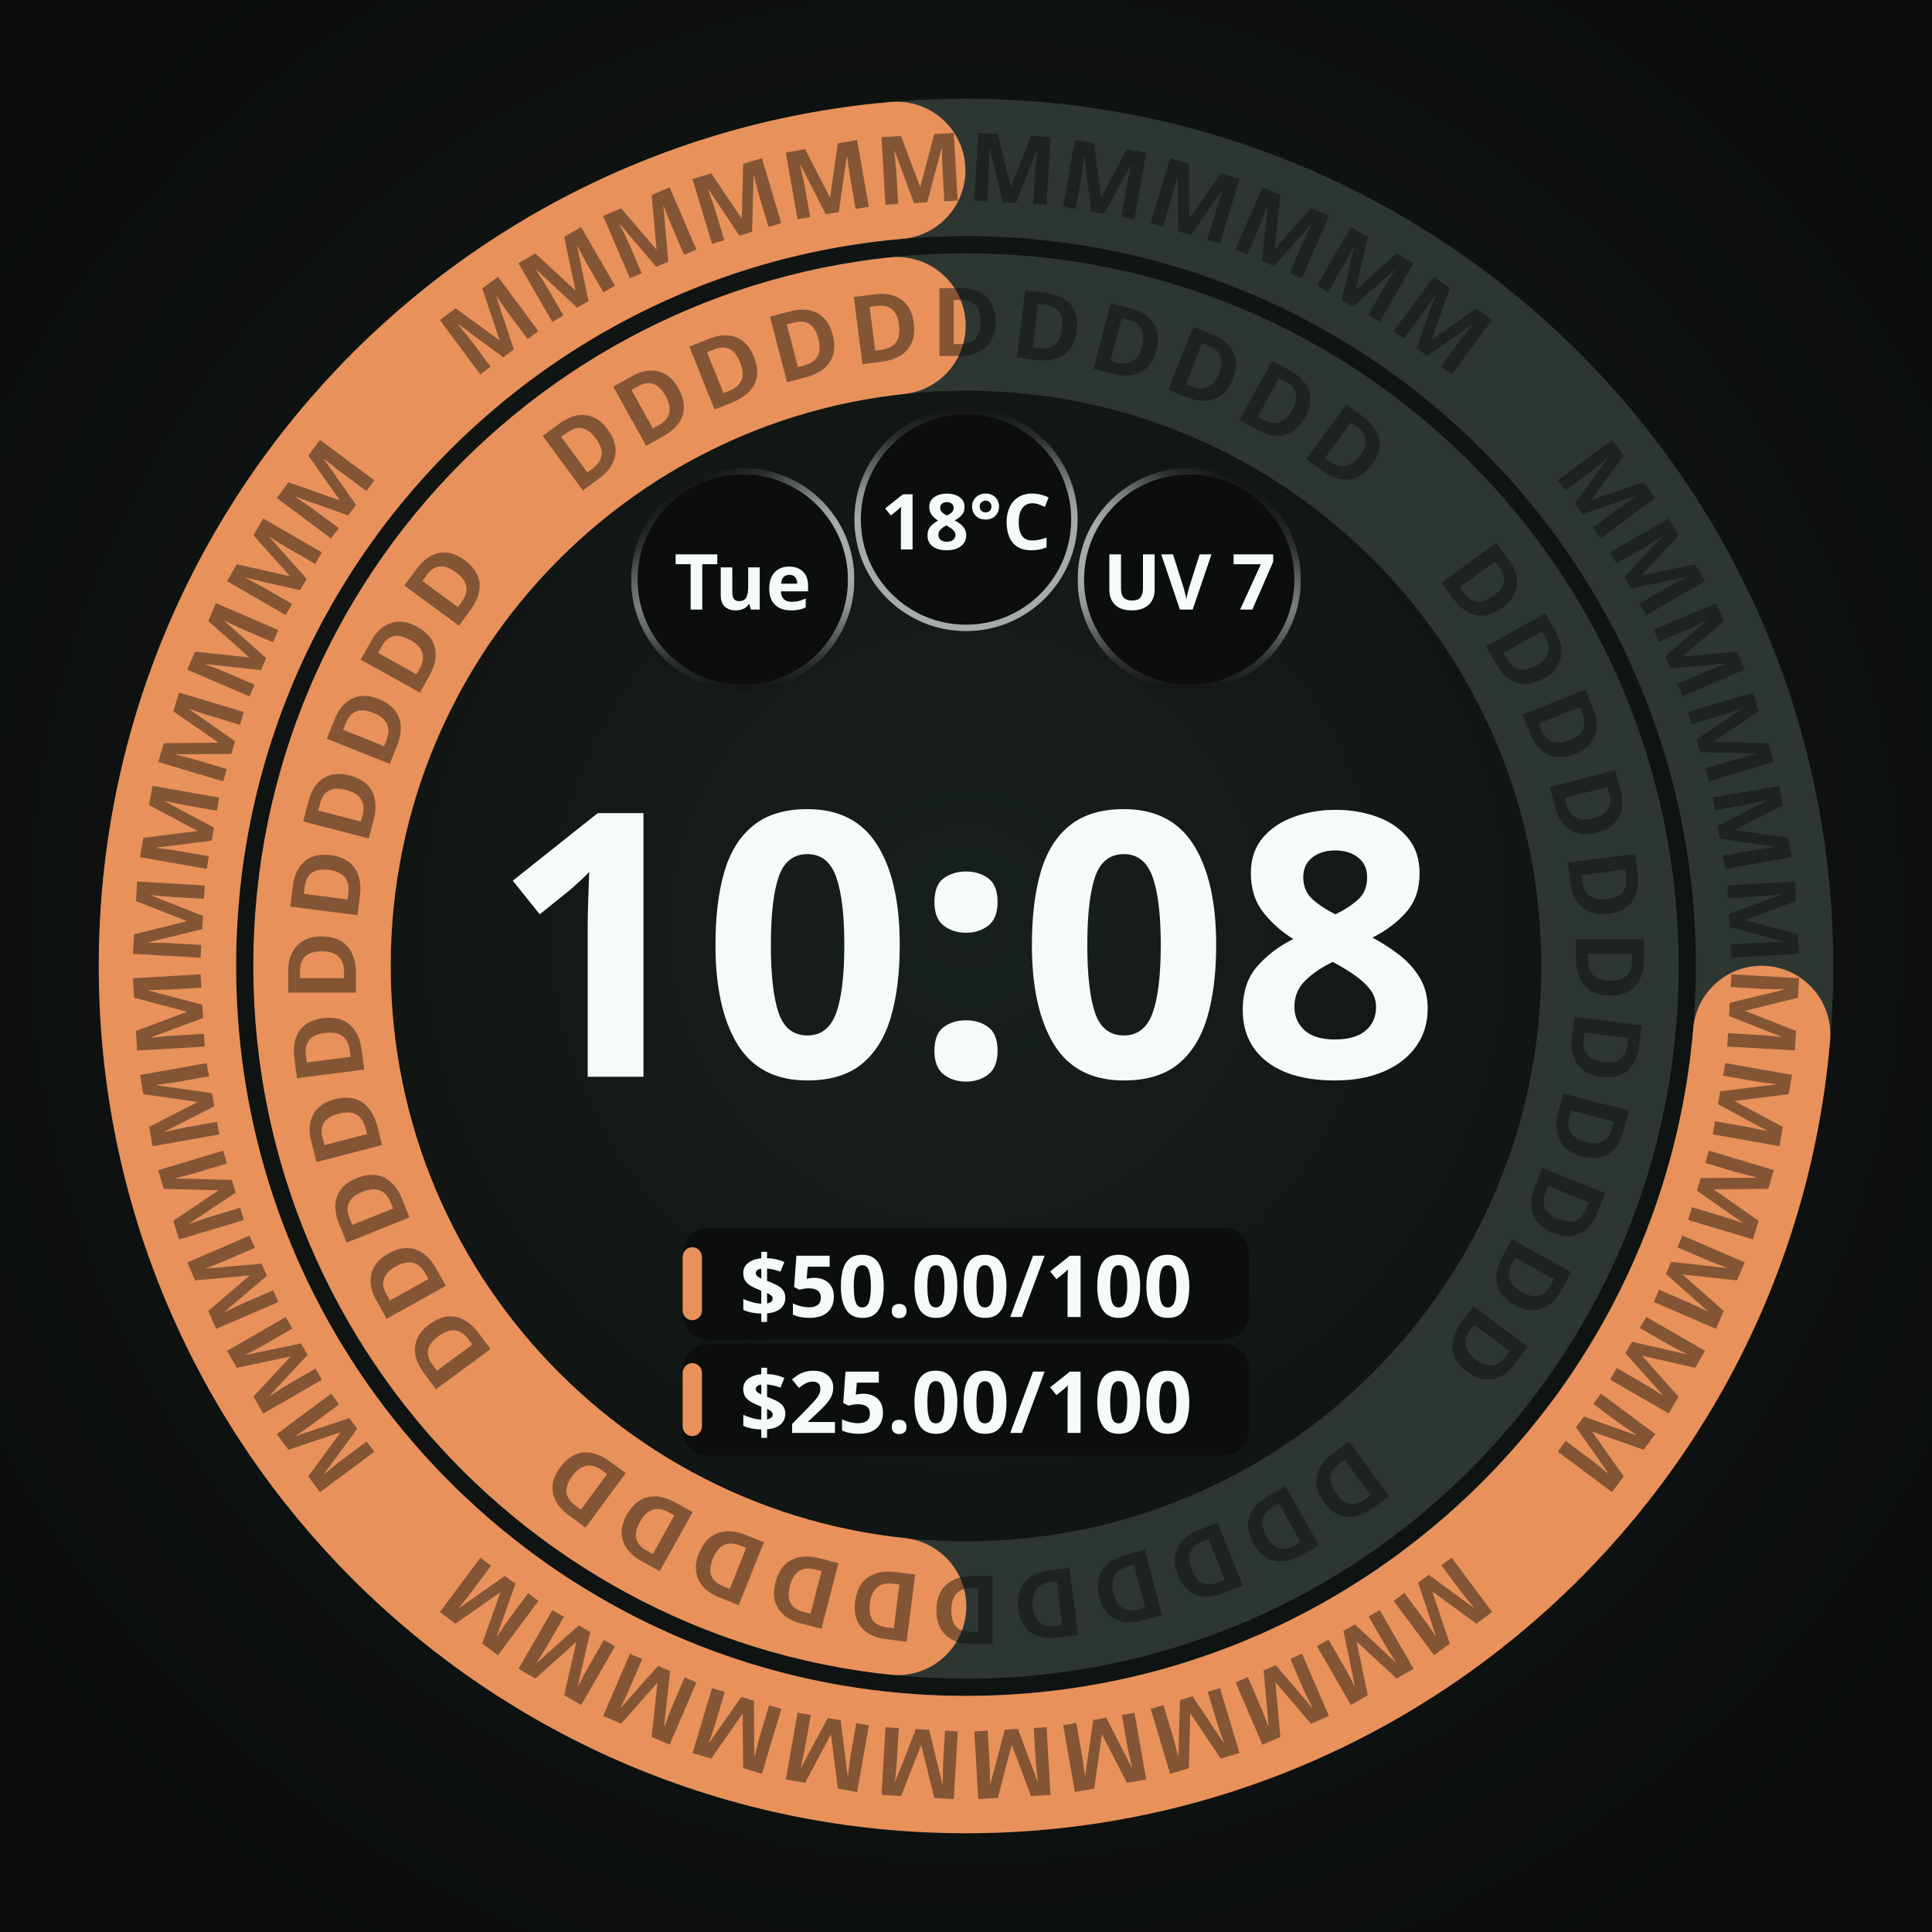
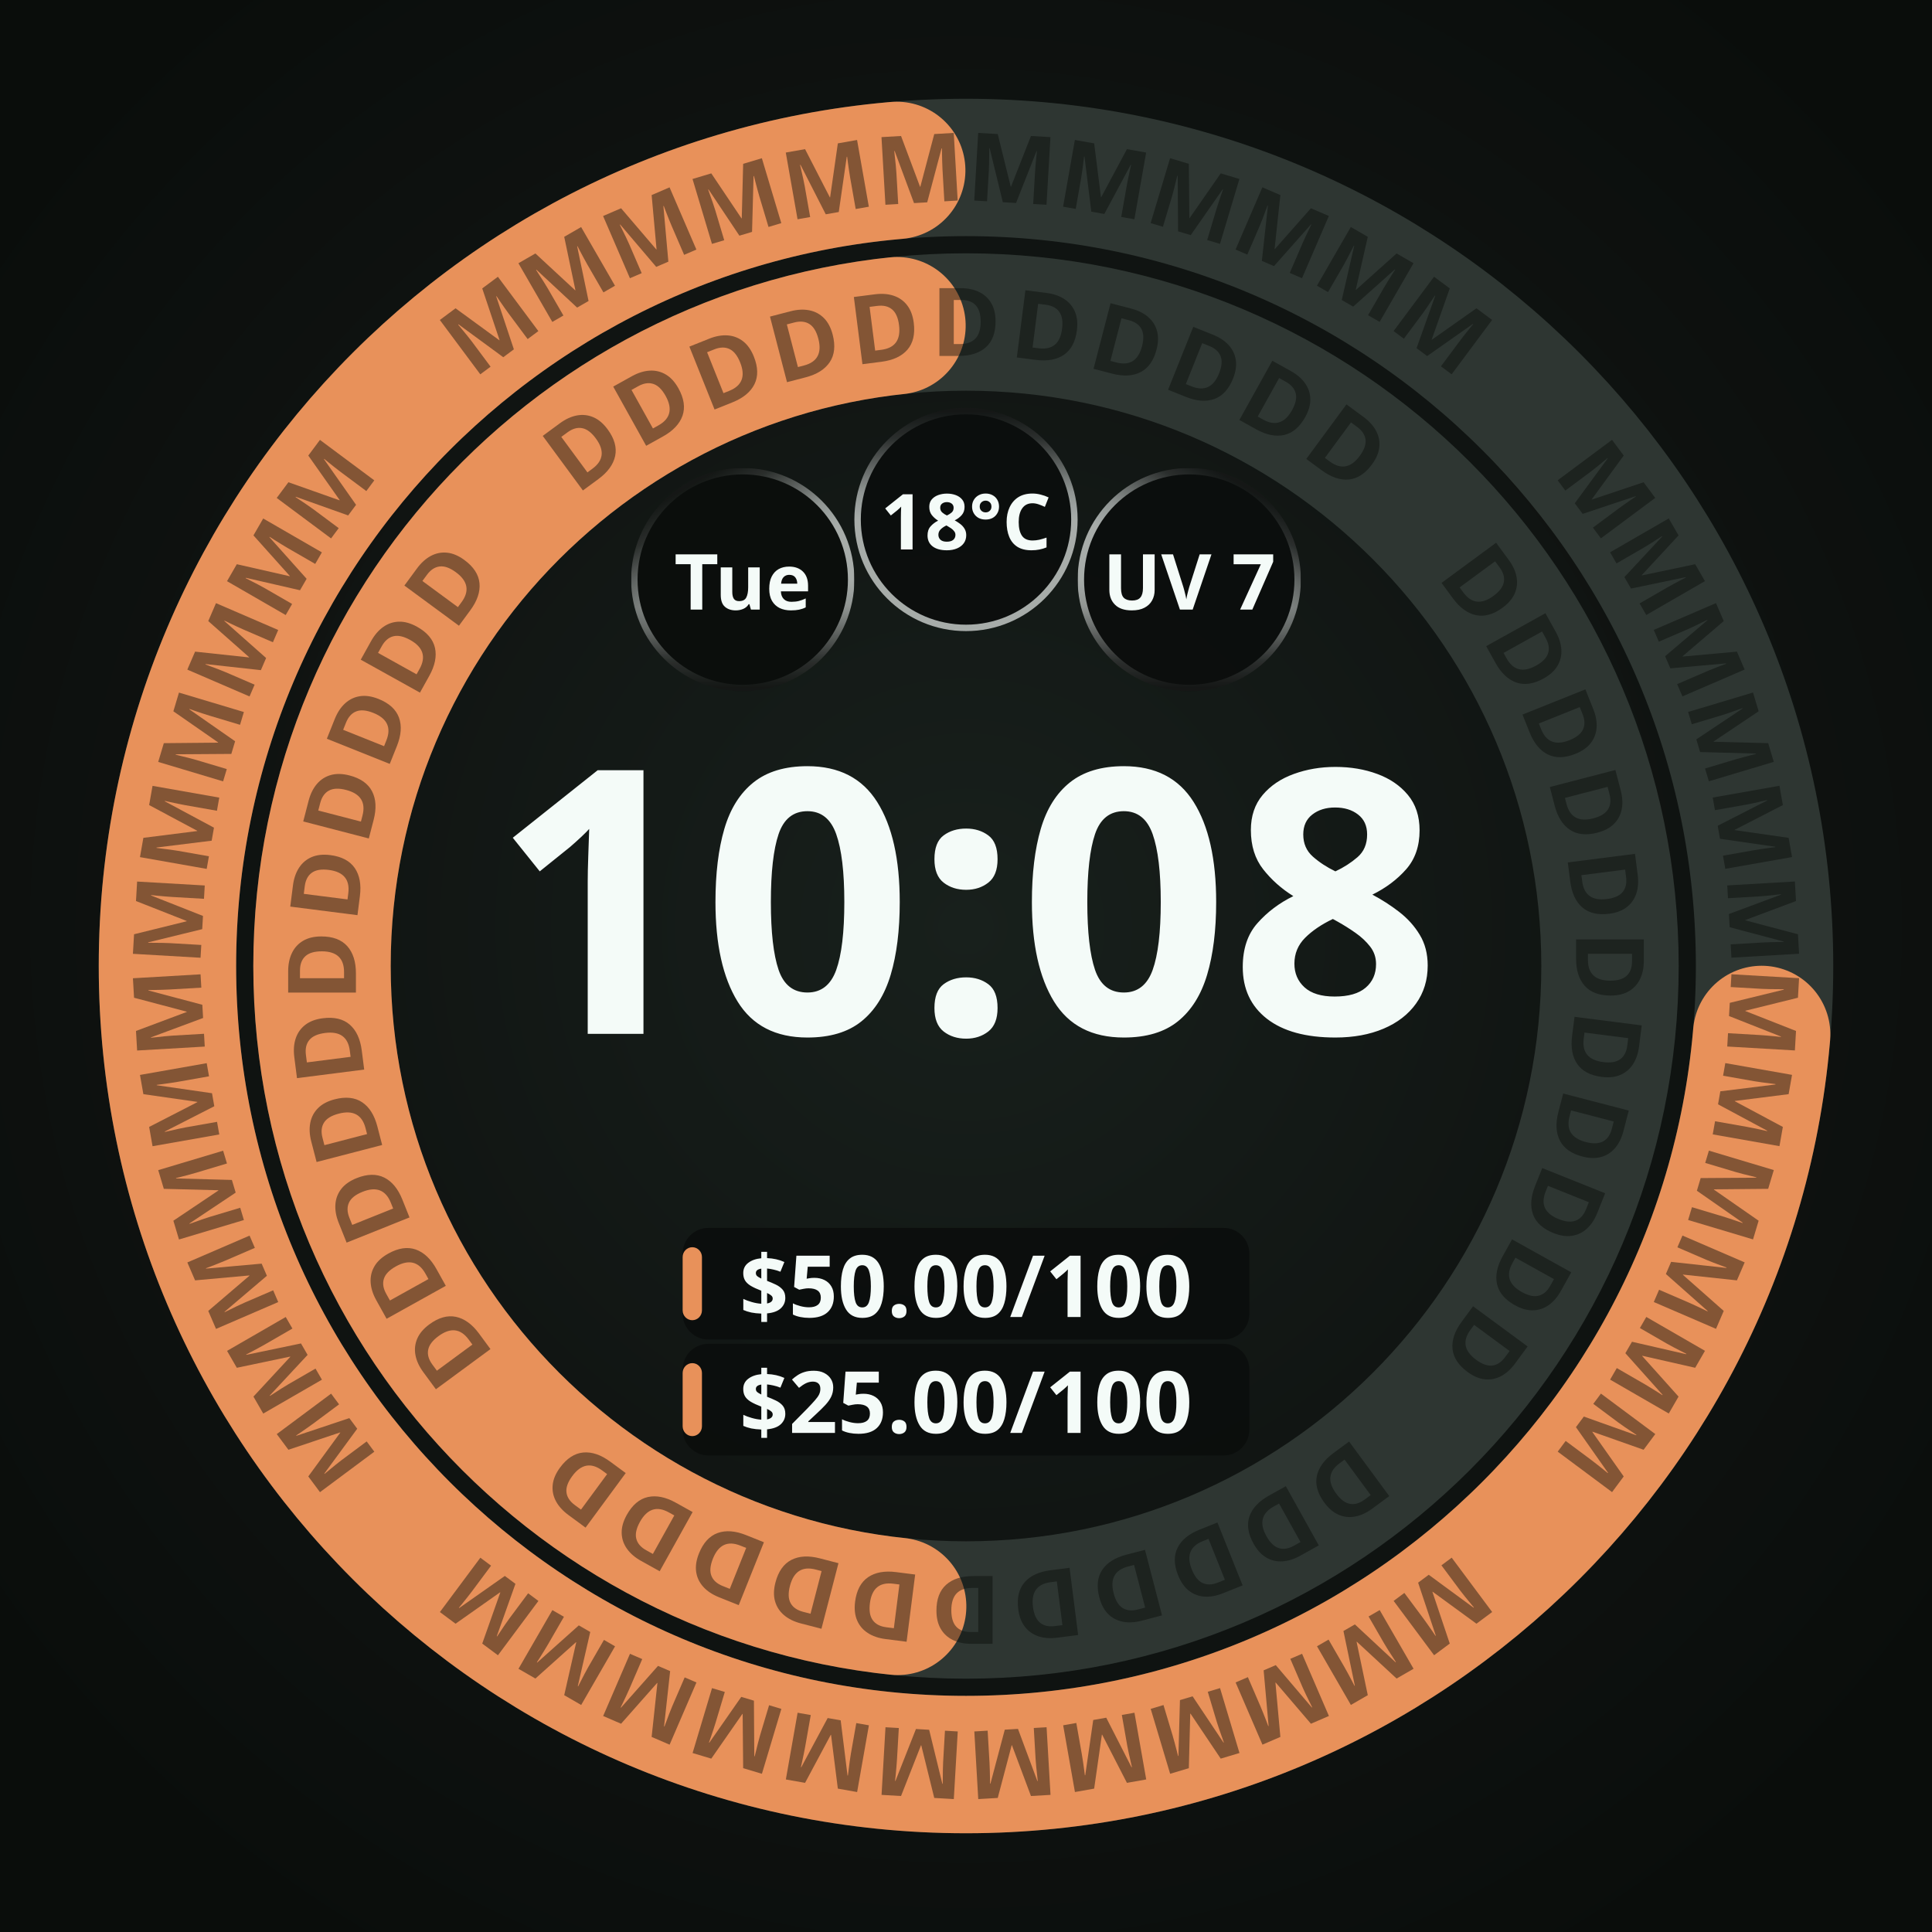
<svg xmlns="http://www.w3.org/2000/svg" width="450" height="450" viewBox="0 0 450 450" role="img" aria-label="Two adaptive budget bands · M">
  <defs>
    <radialGradient id="lift" cx="50%" cy="48%" r="62%">
      <stop offset="0%" stop-color="#18201C" />
      <stop offset="55%" stop-color="#101412" />
      <stop offset="100%" stop-color="#0A0D0B" />
    </radialGradient>
    <radialGradient id="cellRecess" cx="50%" cy="50%" r="50%">
      <stop offset="0%" stop-color="#0B0E0C" />
      <stop offset="55%" stop-color="#0B0E0C" />
      <stop offset="100%" stop-color="#242A27" />
    </radialGradient>
  </defs>
  <rect width="450" height="450" fill="url(#lift)" />
  <circle cx="225" cy="225" r="150" fill="none" stroke="#2E3632" stroke-width="32" />
  <circle cx="225" cy="225" r="150" fill="none" stroke="#E8915A" stroke-width="32" stroke-linecap="round" stroke-dasharray="439.24 942.48" stroke-dashoffset="-487.24" transform="rotate(-90 225 225)" />
  <g font-family="Noto Sans, sans-serif" font-size="22.1" font-weight="700" fill="#0A0D0B" fill-opacity="0.45" text-anchor="middle">
    <text x="225" y="82.9" transform="rotate(53.64 225 225)">D</text>
    <text x="225" y="82.9" transform="rotate(60.91 225 225)">D</text>
    <text x="225" y="82.9" transform="rotate(68.18 225 225)">D</text>
    <text x="225" y="82.9" transform="rotate(75.45 225 225)">D</text>
    <text x="225" y="82.9" transform="rotate(82.73 225 225)">D</text>
    <text x="225" y="82.9" transform="rotate(90.00 225 225)">D</text>
    <text x="225" y="82.9" transform="rotate(97.27 225 225)">D</text>
    <text x="225" y="82.9" transform="rotate(104.55 225 225)">D</text>
    <text x="225" y="82.9" transform="rotate(111.82 225 225)">D</text>
    <text x="225" y="82.9" transform="rotate(119.09 225 225)">D</text>
    <text x="225" y="82.9" transform="rotate(126.36 225 225)">D</text>
    <text x="225" y="82.9" transform="rotate(143.64 225 225)">D</text>
    <text x="225" y="82.9" transform="rotate(150.91 225 225)">D</text>
    <text x="225" y="82.9" transform="rotate(158.18 225 225)">D</text>
    <text x="225" y="82.9" transform="rotate(165.45 225 225)">D</text>
    <text x="225" y="82.9" transform="rotate(172.73 225 225)">D</text>
    <text x="225" y="82.9" transform="rotate(180.00 225 225)">D</text>
    <text x="225" y="82.9" transform="rotate(187.27 225 225)">D</text>
    <text x="225" y="82.9" transform="rotate(194.55 225 225)">D</text>
    <text x="225" y="82.9" transform="rotate(201.82 225 225)">D</text>
    <text x="225" y="82.9" transform="rotate(209.09 225 225)">D</text>
    <text x="225" y="82.9" transform="rotate(216.36 225 225)">D</text>
    <text x="225" y="82.9" transform="rotate(233.64 225 225)">D</text>
    <text x="225" y="82.9" transform="rotate(240.91 225 225)">D</text>
    <text x="225" y="82.9" transform="rotate(248.18 225 225)">D</text>
    <text x="225" y="82.9" transform="rotate(255.45 225 225)">D</text>
    <text x="225" y="82.9" transform="rotate(262.73 225 225)">D</text>
    <text x="225" y="82.9" transform="rotate(270.00 225 225)">D</text>
    <text x="225" y="82.9" transform="rotate(277.27 225 225)">D</text>
    <text x="225" y="82.9" transform="rotate(284.55 225 225)">D</text>
    <text x="225" y="82.9" transform="rotate(291.82 225 225)">D</text>
    <text x="225" y="82.9" transform="rotate(299.09 225 225)">D</text>
    <text x="225" y="82.9" transform="rotate(306.36 225 225)">D</text>
    <text x="225" y="82.9" transform="rotate(323.64 225 225)">D</text>
    <text x="225" y="82.9" transform="rotate(330.91 225 225)">D</text>
    <text x="225" y="82.9" transform="rotate(338.18 225 225)">D</text>
    <text x="225" y="82.9" transform="rotate(345.45 225 225)">D</text>
    <text x="225" y="82.9" transform="rotate(352.73 225 225)">D</text>
    <text x="225" y="82.9" transform="rotate(360.00 225 225)">D</text>
    <text x="225" y="82.9" transform="rotate(367.27 225 225)">D</text>
    <text x="225" y="82.9" transform="rotate(374.55 225 225)">D</text>
    <text x="225" y="82.9" transform="rotate(381.82 225 225)">D</text>
    <text x="225" y="82.9" transform="rotate(389.09 225 225)">D</text>
    <text x="225" y="82.9" transform="rotate(396.36 225 225)">D</text>
  </g>
  <circle cx="225" cy="225" r="186" fill="none" stroke="#2E3632" stroke-width="32" />
  <circle cx="225" cy="225" r="186" fill="none" stroke="#E8915A" stroke-width="32" stroke-linecap="round" stroke-dasharray="844.50 1168.67" stroke-dashoffset="-308.17" transform="rotate(-90 225 225)" />
  <g font-family="Noto Sans, sans-serif" font-size="22.1" font-weight="700" fill="#0A0D0B" fill-opacity="0.45" text-anchor="middle">
    <text x="225" y="46.9" transform="rotate(53.33 225 225)">M</text>
    <text x="225" y="46.9" transform="rotate(60.00 225 225)">M</text>
    <text x="225" y="46.9" transform="rotate(66.67 225 225)">M</text>
    <text x="225" y="46.9" transform="rotate(73.33 225 225)">M</text>
    <text x="225" y="46.9" transform="rotate(80.00 225 225)">M</text>
    <text x="225" y="46.9" transform="rotate(86.67 225 225)">M</text>
    <text x="225" y="46.9" transform="rotate(93.33 225 225)">M</text>
    <text x="225" y="46.9" transform="rotate(100.00 225 225)">M</text>
    <text x="225" y="46.9" transform="rotate(106.67 225 225)">M</text>
    <text x="225" y="46.9" transform="rotate(113.33 225 225)">M</text>
    <text x="225" y="46.9" transform="rotate(120.00 225 225)">M</text>
    <text x="225" y="46.9" transform="rotate(126.67 225 225)">M</text>
    <text x="225" y="46.9" transform="rotate(143.33 225 225)">M</text>
    <text x="225" y="46.9" transform="rotate(150.00 225 225)">M</text>
    <text x="225" y="46.9" transform="rotate(156.67 225 225)">M</text>
    <text x="225" y="46.9" transform="rotate(163.33 225 225)">M</text>
    <text x="225" y="46.9" transform="rotate(170.00 225 225)">M</text>
    <text x="225" y="46.9" transform="rotate(176.67 225 225)">M</text>
    <text x="225" y="46.9" transform="rotate(183.33 225 225)">M</text>
    <text x="225" y="46.9" transform="rotate(190.00 225 225)">M</text>
    <text x="225" y="46.9" transform="rotate(196.67 225 225)">M</text>
    <text x="225" y="46.9" transform="rotate(203.33 225 225)">M</text>
    <text x="225" y="46.9" transform="rotate(210.00 225 225)">M</text>
    <text x="225" y="46.9" transform="rotate(216.67 225 225)">M</text>
    <text x="225" y="46.9" transform="rotate(233.33 225 225)">M</text>
    <text x="225" y="46.9" transform="rotate(240.00 225 225)">M</text>
    <text x="225" y="46.9" transform="rotate(246.67 225 225)">M</text>
    <text x="225" y="46.9" transform="rotate(253.33 225 225)">M</text>
    <text x="225" y="46.9" transform="rotate(260.00 225 225)">M</text>
    <text x="225" y="46.9" transform="rotate(266.67 225 225)">M</text>
    <text x="225" y="46.9" transform="rotate(273.33 225 225)">M</text>
    <text x="225" y="46.9" transform="rotate(280.00 225 225)">M</text>
    <text x="225" y="46.9" transform="rotate(286.67 225 225)">M</text>
    <text x="225" y="46.9" transform="rotate(293.33 225 225)">M</text>
    <text x="225" y="46.9" transform="rotate(300.00 225 225)">M</text>
    <text x="225" y="46.9" transform="rotate(306.67 225 225)">M</text>
    <text x="225" y="46.9" transform="rotate(323.33 225 225)">M</text>
    <text x="225" y="46.9" transform="rotate(330.00 225 225)">M</text>
    <text x="225" y="46.9" transform="rotate(336.67 225 225)">M</text>
    <text x="225" y="46.9" transform="rotate(343.33 225 225)">M</text>
    <text x="225" y="46.9" transform="rotate(350.00 225 225)">M</text>
    <text x="225" y="46.9" transform="rotate(356.67 225 225)">M</text>
    <text x="225" y="46.9" transform="rotate(363.33 225 225)">M</text>
    <text x="225" y="46.9" transform="rotate(370.00 225 225)">M</text>
    <text x="225" y="46.9" transform="rotate(376.67 225 225)">M</text>
    <text x="225" y="46.9" transform="rotate(383.33 225 225)">M</text>
    <text x="225" y="46.9" transform="rotate(390.00 225 225)">M</text>
    <text x="225" y="46.9" transform="rotate(396.67 225 225)">M</text>
  </g>
  <circle cx="173.0" cy="135.0" r="26.0" fill="#0B0E0C" />
  <defs>
    <linearGradient id="cellRing0" gradientUnits="userSpaceOnUse" x1="185.632" y1="156.863" x2="160.368" y2="113.137">
      <stop offset="0" stop-color="#F4FBF8" stop-opacity="0.667" />
      <stop offset="0.5" stop-color="#F4FBF8" stop-opacity="0.667" />
      <stop offset="0.625" stop-color="#F4FBF8" stop-opacity="0.569" />
      <stop offset="0.75" stop-color="#F4FBF8" stop-opacity="0.353" />
      <stop offset="0.875" stop-color="#F4FBF8" stop-opacity="0.137" />
      <stop offset="1" stop-color="#F4FBF8" stop-opacity="0.039" />
    </linearGradient>
    <linearGradient id="cellBottom0" gradientUnits="userSpaceOnUse" x1="173" y1="109.75" x2="173" y2="160.25">
      <stop offset="0" stop-color="white" stop-opacity="1" />
      <stop offset="0.5" stop-color="white" stop-opacity="1" />
      <stop offset="0.625" stop-color="white" stop-opacity="0.855" />
      <stop offset="0.75" stop-color="white" stop-opacity="0.529" />
      <stop offset="0.875" stop-color="white" stop-opacity="0.208" />
      <stop offset="1" stop-color="white" stop-opacity="0.059" />
    </linearGradient>
    <mask id="cellBottomMask0" maskUnits="userSpaceOnUse" x="147" y="109" width="52" height="52">
      <rect x="147" y="109" width="52" height="52" fill="url(#cellBottom0)" />
    </mask>
  </defs>
  <circle cx="173.0" cy="135.0" r="25.25" fill="none" stroke="url(#cellRing0)" stroke-width="1.50" stroke-opacity="1" mask="url(#cellBottomMask0)" />
  <text x="173.0" y="135.0" text-anchor="middle" dominant-baseline="central" font-family="Noto Sans, sans-serif" font-size="18.0" font-weight="700" fill="#F4FBF8" fill-opacity="1">Tue</text>
  <circle cx="225.0" cy="121.0" r="26.0" fill="#0B0E0C" fill-opacity="0.92" />
  <defs>
    <linearGradient id="cellRing1" gradientUnits="userSpaceOnUse" x1="225" y1="146.25" x2="225" y2="95.75">
      <stop offset="0" stop-color="#F4FBF8" stop-opacity="0.667" />
      <stop offset="0.5" stop-color="#F4FBF8" stop-opacity="0.667" />
      <stop offset="0.625" stop-color="#F4FBF8" stop-opacity="0.569" />
      <stop offset="0.75" stop-color="#F4FBF8" stop-opacity="0.353" />
      <stop offset="0.875" stop-color="#F4FBF8" stop-opacity="0.137" />
      <stop offset="1" stop-color="#F4FBF8" stop-opacity="0.039" />
    </linearGradient>
  </defs>
  <circle cx="225.0" cy="121.0" r="25.25" fill="none" stroke="url(#cellRing1)" stroke-width="1.50" stroke-opacity="1" />
  <text x="225.0" y="121.0" text-anchor="middle" dominant-baseline="central" font-family="Noto Sans, sans-serif" font-size="18.0" font-weight="700" fill="#F4FBF8" fill-opacity="1">18°C</text>
  <circle cx="277.0" cy="135.0" r="26.0" fill="#0B0E0C" fill-opacity="0.92" />
  <defs>
    <linearGradient id="cellRing2" gradientUnits="userSpaceOnUse" x1="264.368" y1="156.863" x2="289.632" y2="113.137">
      <stop offset="0" stop-color="#F4FBF8" stop-opacity="0.667" />
      <stop offset="0.5" stop-color="#F4FBF8" stop-opacity="0.667" />
      <stop offset="0.625" stop-color="#F4FBF8" stop-opacity="0.569" />
      <stop offset="0.75" stop-color="#F4FBF8" stop-opacity="0.353" />
      <stop offset="0.875" stop-color="#F4FBF8" stop-opacity="0.137" />
      <stop offset="1" stop-color="#F4FBF8" stop-opacity="0.039" />
    </linearGradient>
    <linearGradient id="cellBottom2" gradientUnits="userSpaceOnUse" x1="277" y1="109.75" x2="277" y2="160.25">
      <stop offset="0" stop-color="white" stop-opacity="1" />
      <stop offset="0.5" stop-color="white" stop-opacity="1" />
      <stop offset="0.625" stop-color="white" stop-opacity="0.855" />
      <stop offset="0.75" stop-color="white" stop-opacity="0.529" />
      <stop offset="0.875" stop-color="white" stop-opacity="0.208" />
      <stop offset="1" stop-color="white" stop-opacity="0.059" />
    </linearGradient>
    <mask id="cellBottomMask2" maskUnits="userSpaceOnUse" x="251" y="109" width="52" height="52">
      <rect x="251" y="109" width="52" height="52" fill="url(#cellBottom2)" />
    </mask>
  </defs>
  <circle cx="277.0" cy="135.0" r="25.25" fill="none" stroke="url(#cellRing2)" stroke-width="1.50" stroke-opacity="1" mask="url(#cellBottomMask2)" />
  <text x="277.0" y="135.0" text-anchor="middle" dominant-baseline="central" font-family="Noto Sans, sans-serif" font-size="18.0" font-weight="700" fill="#F4FBF8" fill-opacity="1">UV 7</text>
-   <text x="225" y="250.8" text-anchor="middle" font-family="Noto Sans, sans-serif" font-size="86.0" font-weight="700" fill="#F4FBF8">10:08</text>
+   <text x="225" y="240.8" text-anchor="middle" font-family="Noto Sans, sans-serif" font-size="86.0" font-weight="700" fill="#F4FBF8">10:08</text>
  <rect x="159.0" y="286.0" width="132.0" height="26.0" rx="6.0" fill="#0B0E0C" fill-opacity="0.92" />
  <rect x="159.0" y="290.5" width="4.5" height="17.0" rx="2.3" fill="#E8915A" />
  <text x="225.0" y="299.0" text-anchor="middle" dominant-baseline="central" font-family="Noto Sans, sans-serif" font-size="20.0" font-weight="700" fill="#F4FBF8">$50.00/100</text>
  <rect x="159.0" y="313.0" width="132.0" height="26.0" rx="6.0" fill="#0B0E0C" fill-opacity="0.92" />
  <rect x="159.0" y="317.5" width="4.5" height="17.0" rx="2.3" fill="#E8915A" />
  <text x="225.0" y="326.0" text-anchor="middle" dominant-baseline="central" font-family="Noto Sans, sans-serif" font-size="20.0" font-weight="700" fill="#F4FBF8">$25.00/100</text>
</svg>
